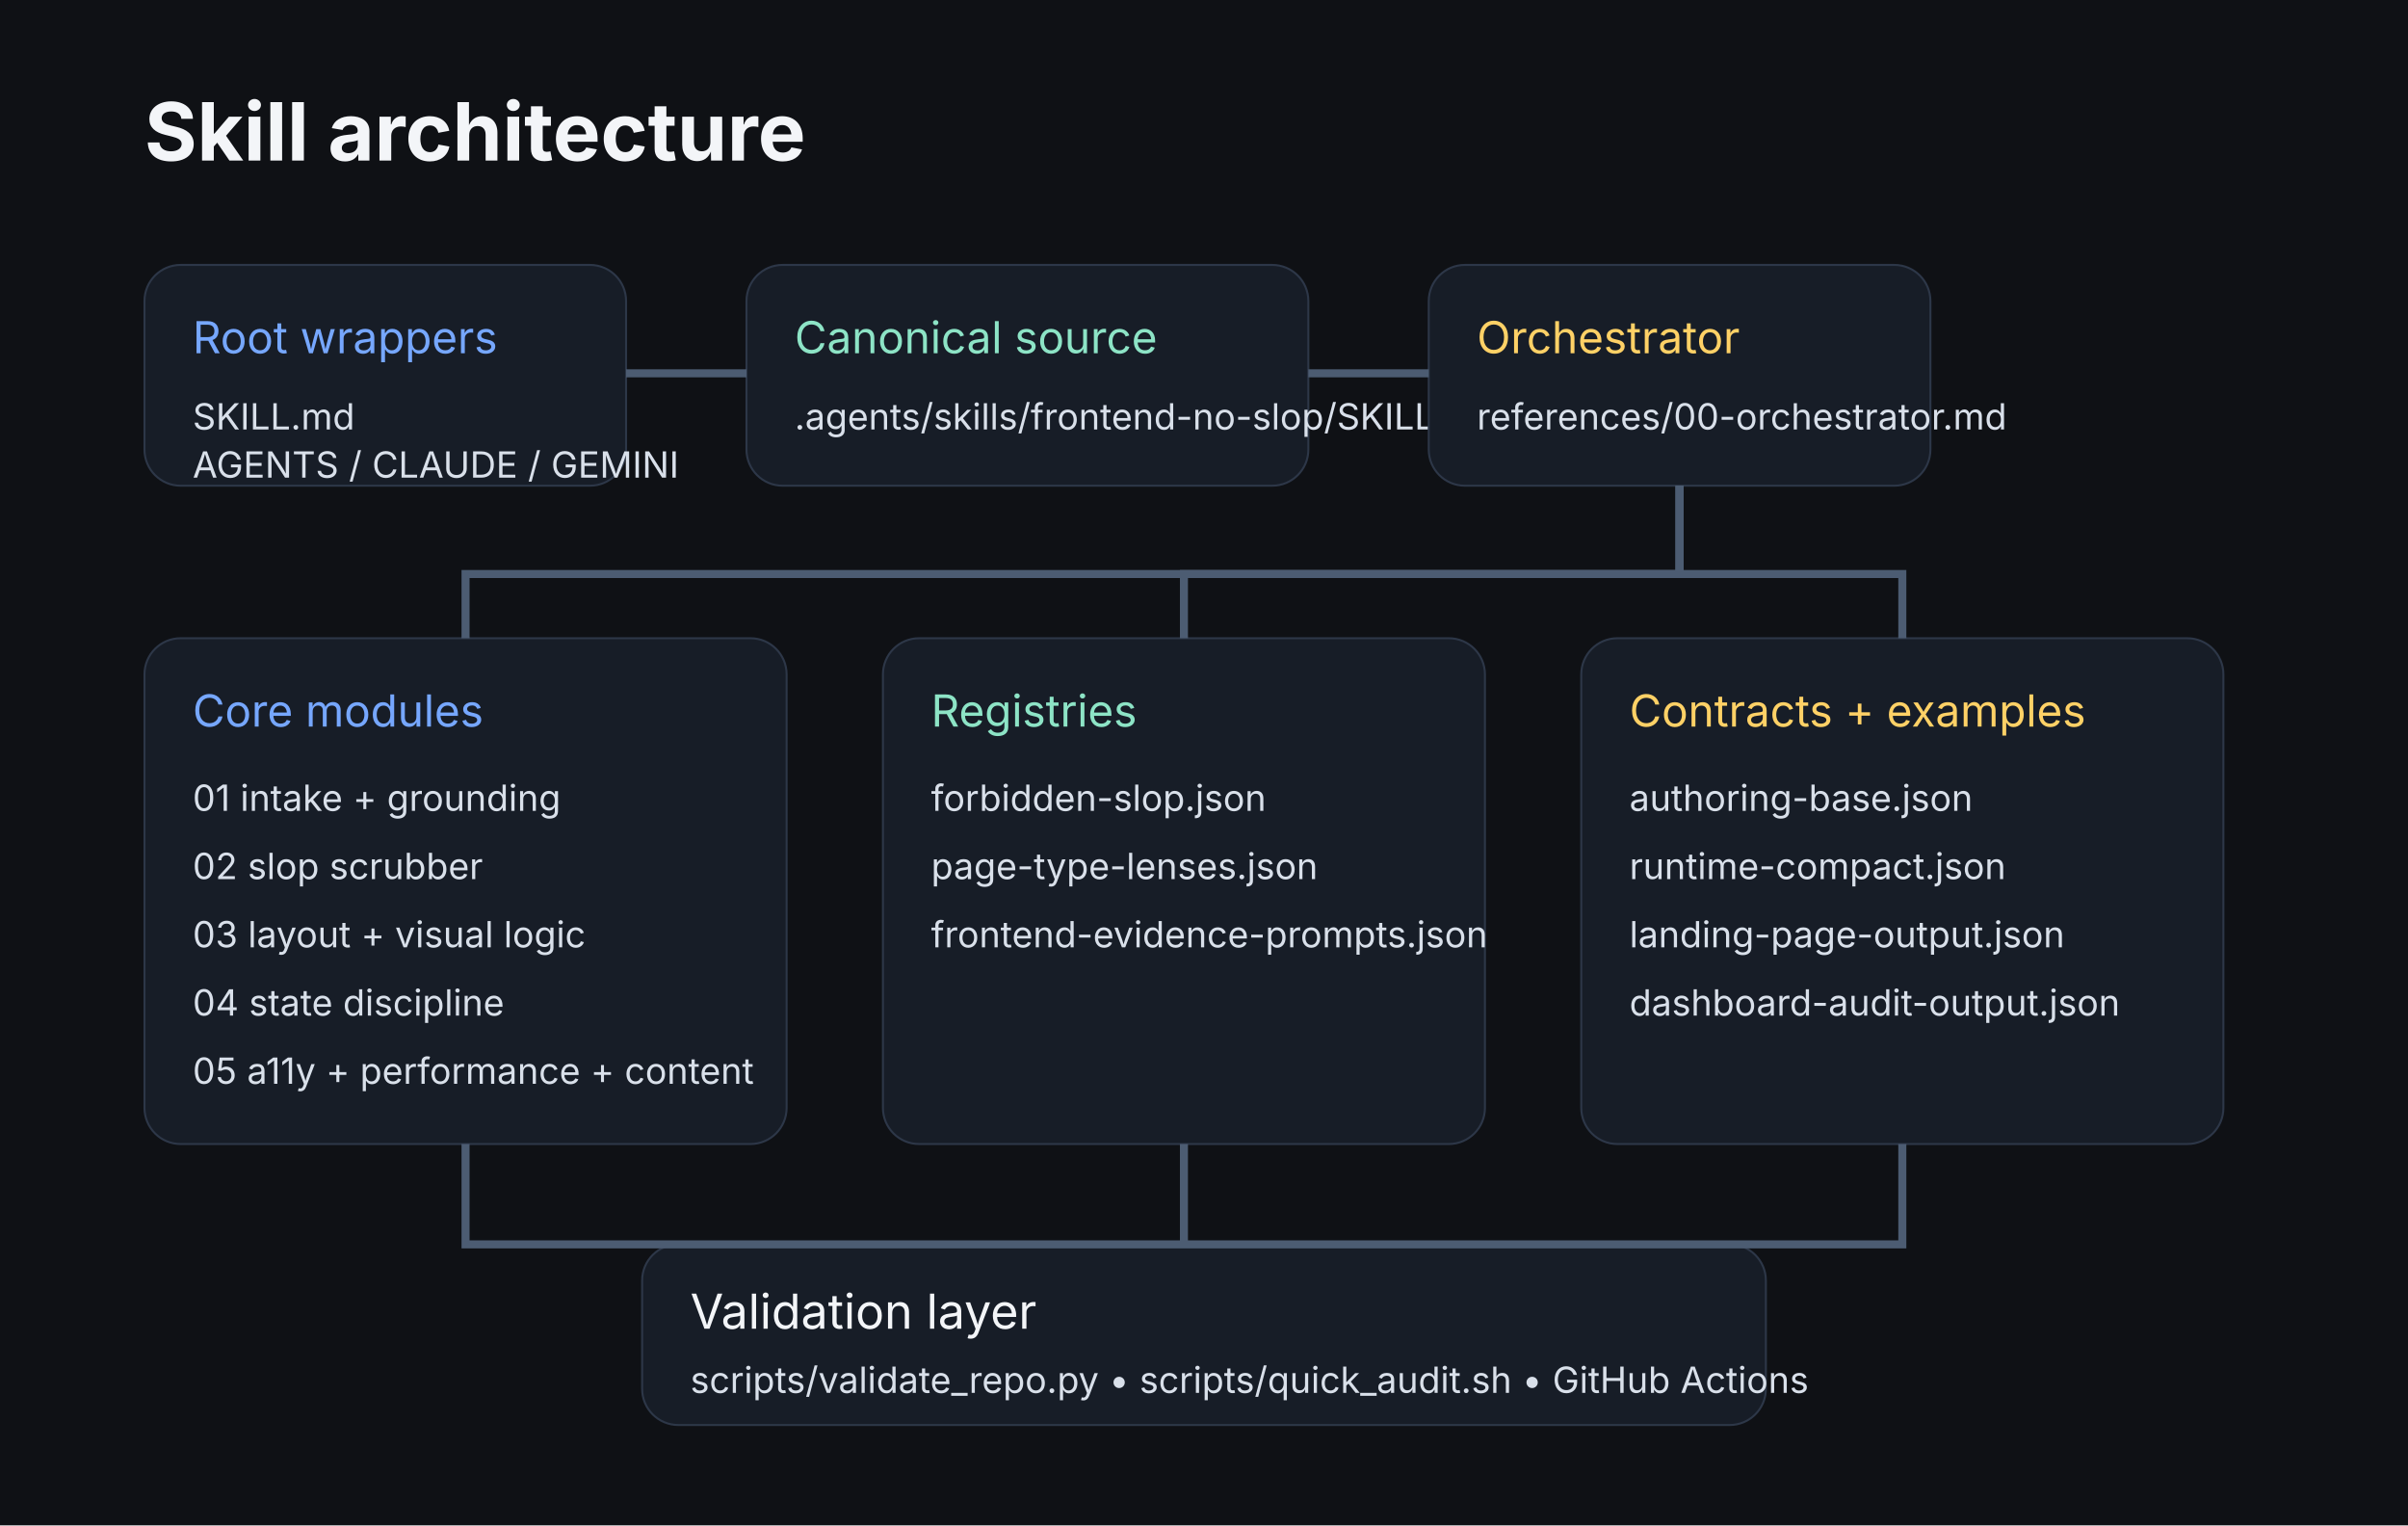
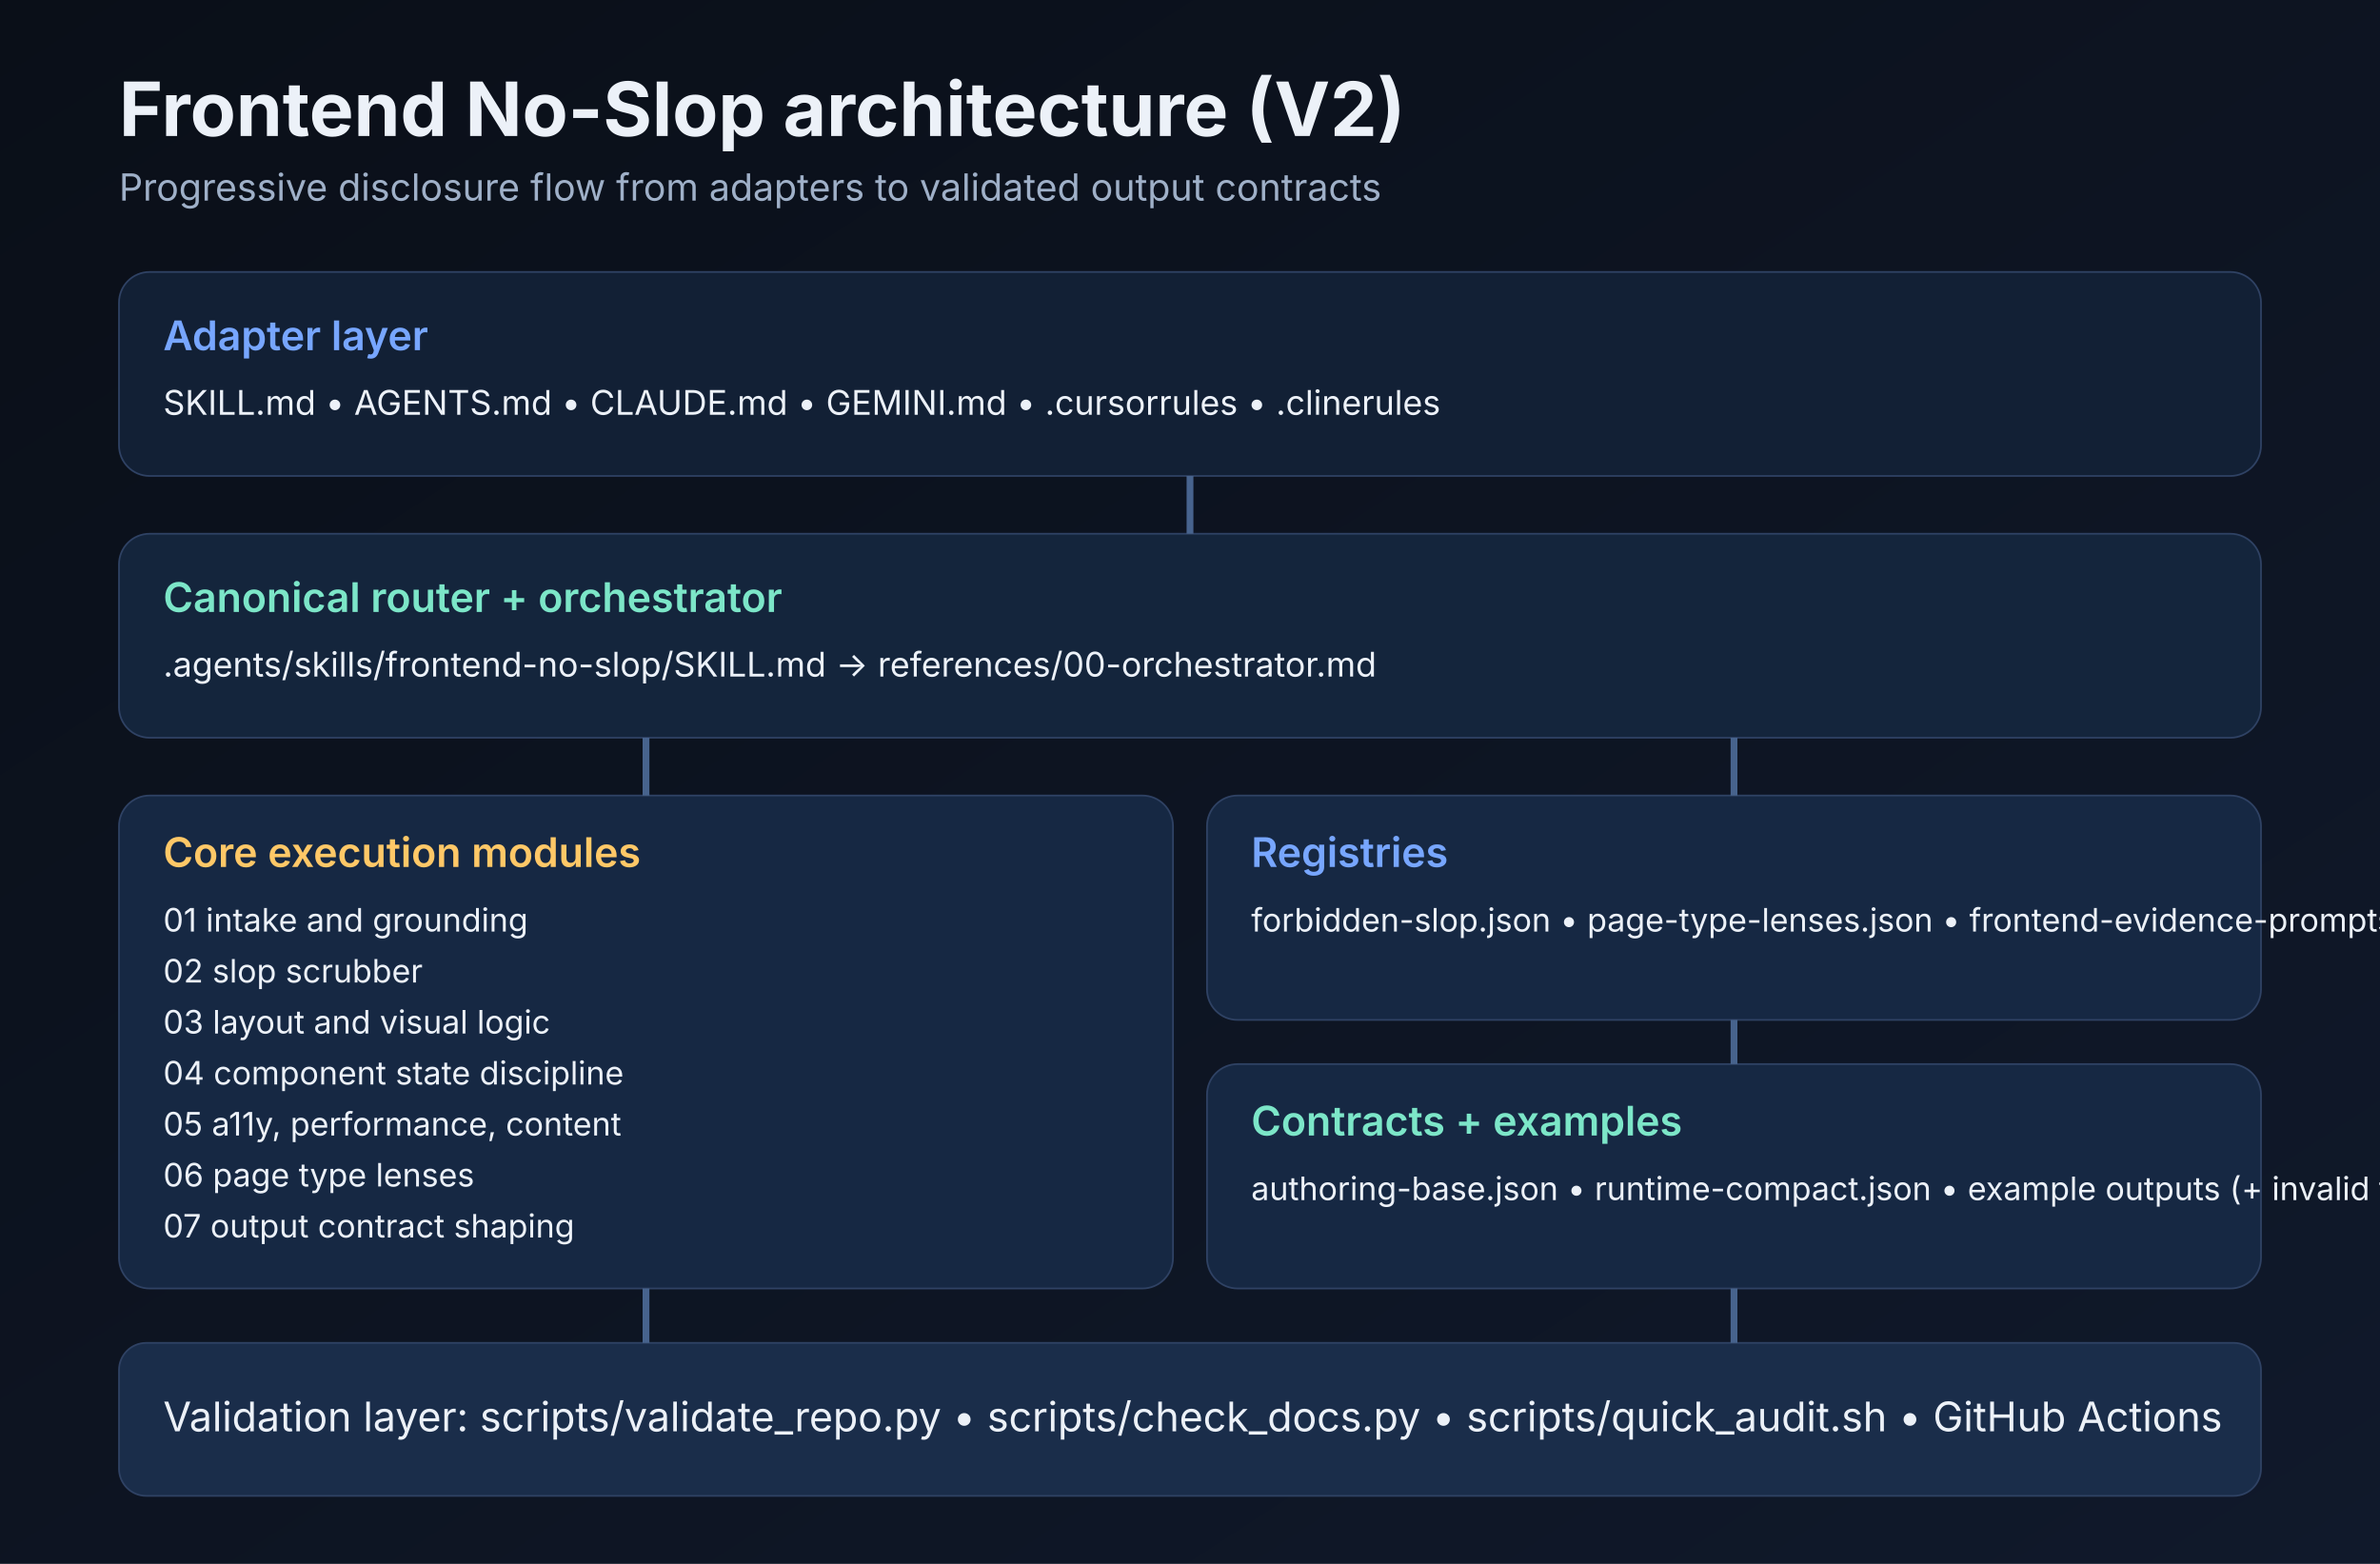
- <svg xmlns="http://www.w3.org/2000/svg" width="1200" height="760" viewBox="0 0 1200 760" role="img" aria-labelledby="title desc">
-   <rect width="1200" height="760" fill="#0f1115" />
-   <text x="72" y="80" fill="#f3f5f8" font-size="40" font-family="Inter, Arial, sans-serif" font-weight="700">Skill architecture</text>
+ <svg xmlns="http://www.w3.org/2000/svg" width="1400" height="920" viewBox="0 0 1400 920" role="img" aria-labelledby="title desc">
+   <defs>
+     <linearGradient id="bg" x1="0" x2="1" y1="0" y2="1">
+       <stop offset="0%" stop-color="#0a0f18" />
+       <stop offset="100%" stop-color="#10192b" />
+     </linearGradient>
+   </defs>
+   <rect width="1400" height="920" fill="url(#bg)" />
  <g font-family="Inter, Arial, sans-serif">
-     <rect x="72" y="132" width="240" height="110" rx="18" fill="#171d27" stroke="#2d3748" />
-     <text x="96" y="176" fill="#76a7ff" font-size="22">Root wrappers</text>
-     <text x="96" y="214" fill="#d9e0ea" font-size="18">SKILL.md</text>
-     <text x="96" y="238" fill="#d9e0ea" font-size="18">AGENTS / CLAUDE / GEMINI</text>
-     <rect x="372" y="132" width="280" height="110" rx="18" fill="#171d27" stroke="#2d3748" />
-     <text x="396" y="176" fill="#8de4c6" font-size="22">Canonical source</text>
-     <text x="396" y="214" fill="#d9e0ea" font-size="18">.agents/skills/frontend-no-slop/SKILL.md</text>
-     <rect x="712" y="132" width="250" height="110" rx="18" fill="#171d27" stroke="#2d3748" />
-     <text x="736" y="176" fill="#ffd166" font-size="22">Orchestrator</text>
-     <text x="736" y="214" fill="#d9e0ea" font-size="18">references/00-orchestrator.md</text>
-     <rect x="72" y="318" width="320" height="252" rx="18" fill="#171d27" stroke="#2d3748" />
-     <text x="96" y="362" fill="#76a7ff" font-size="22">Core modules</text>
-     <text x="96" y="404" fill="#d9e0ea" font-size="18">01 intake + grounding</text>
-     <text x="96" y="438" fill="#d9e0ea" font-size="18">02 slop scrubber</text>
-     <text x="96" y="472" fill="#d9e0ea" font-size="18">03 layout + visual logic</text>
-     <text x="96" y="506" fill="#d9e0ea" font-size="18">04 state discipline</text>
-     <text x="96" y="540" fill="#d9e0ea" font-size="18">05 a11y + performance + content</text>
-     <rect x="440" y="318" width="300" height="252" rx="18" fill="#171d27" stroke="#2d3748" />
-     <text x="464" y="362" fill="#8de4c6" font-size="22">Registries</text>
-     <text x="464" y="404" fill="#d9e0ea" font-size="18">forbidden-slop.json</text>
-     <text x="464" y="438" fill="#d9e0ea" font-size="18">page-type-lenses.json</text>
-     <text x="464" y="472" fill="#d9e0ea" font-size="18">frontend-evidence-prompts.json</text>
-     <rect x="788" y="318" width="320" height="252" rx="18" fill="#171d27" stroke="#2d3748" />
-     <text x="812" y="362" fill="#ffd166" font-size="22">Contracts + examples</text>
-     <text x="812" y="404" fill="#d9e0ea" font-size="18">authoring-base.json</text>
-     <text x="812" y="438" fill="#d9e0ea" font-size="18">runtime-compact.json</text>
-     <text x="812" y="472" fill="#d9e0ea" font-size="18">landing-page-output.json</text>
-     <text x="812" y="506" fill="#d9e0ea" font-size="18">dashboard-audit-output.json</text>
-     <rect x="320" y="620" width="560" height="90" rx="18" fill="#171d27" stroke="#2d3748" />
-     <text x="344" y="662" fill="#f3f5f8" font-size="24">Validation layer</text>
-     <text x="344" y="694" fill="#d9e0ea" font-size="18">scripts/validate_repo.py • scripts/quick_audit.sh • GitHub Actions</text>
-     <path d="M312 186H372" stroke="#4c5c72" stroke-width="4" />
-     <path d="M652 186H712" stroke="#4c5c72" stroke-width="4" />
-     <path d="M837 242V286H232V318" stroke="#4c5c72" stroke-width="4" fill="none" />
-     <path d="M837 242V286H590V318" stroke="#4c5c72" stroke-width="4" fill="none" />
-     <path d="M837 242V286H948V318" stroke="#4c5c72" stroke-width="4" fill="none" />
-     <path d="M232 570V620H600" stroke="#4c5c72" stroke-width="4" fill="none" />
-     <path d="M590 570V620" stroke="#4c5c72" stroke-width="4" fill="none" />
-     <path d="M948 570V620H600" stroke="#4c5c72" stroke-width="4" fill="none" />
+     <text x="70" y="80" fill="#ecf1f8" font-size="44" font-weight="700">Frontend No-Slop architecture (V2)</text>
+     <text x="70" y="118" fill="#9fb0c8" font-size="22">Progressive disclosure flow from adapters to validated output contracts</text>
+     <rect x="70" y="160" width="1260" height="120" rx="18" fill="#122035" stroke="#2f4264" />
+     <text x="96" y="206" fill="#77a6ff" font-size="24" font-weight="600">Adapter layer</text>
+     <text x="96" y="244" fill="#ecf1f8" font-size="20">SKILL.md • AGENTS.md • CLAUDE.md • GEMINI.md • .cursorrules • .clinerules</text>
+     <rect x="70" y="314" width="1260" height="120" rx="18" fill="#14253c" stroke="#2f4264" />
+     <text x="96" y="360" fill="#7ce6c8" font-size="24" font-weight="600">Canonical router + orchestrator</text>
+     <text x="96" y="398" fill="#ecf1f8" font-size="20">.agents/skills/frontend-no-slop/SKILL.md → references/00-orchestrator.md</text>
+     <rect x="70" y="468" width="620" height="290" rx="18" fill="#162843" stroke="#2f4264" />
+     <text x="96" y="510" fill="#ffc867" font-size="24" font-weight="600">Core execution modules</text>
+     <text x="96" y="548" fill="#ecf1f8" font-size="19">01 intake and grounding</text>
+     <text x="96" y="578" fill="#ecf1f8" font-size="19">02 slop scrubber</text>
+     <text x="96" y="608" fill="#ecf1f8" font-size="19">03 layout and visual logic</text>
+     <text x="96" y="638" fill="#ecf1f8" font-size="19">04 component state discipline</text>
+     <text x="96" y="668" fill="#ecf1f8" font-size="19">05 a11y, performance, content</text>
+     <text x="96" y="698" fill="#ecf1f8" font-size="19">06 page type lenses</text>
+     <text x="96" y="728" fill="#ecf1f8" font-size="19">07 output contract shaping</text>
+     <rect x="710" y="468" width="620" height="132" rx="18" fill="#162843" stroke="#2f4264" />
+     <text x="736" y="510" fill="#77a6ff" font-size="24" font-weight="600">Registries</text>
+     <text x="736" y="548" fill="#ecf1f8" font-size="19">forbidden-slop.json • page-type-lenses.json • frontend-evidence-prompts.json</text>
+     <rect x="710" y="626" width="620" height="132" rx="18" fill="#162843" stroke="#2f4264" />
+     <text x="736" y="668" fill="#7ce6c8" font-size="24" font-weight="600">Contracts + examples</text>
+     <text x="736" y="706" fill="#ecf1f8" font-size="19">authoring-base.json • runtime-compact.json • example outputs (+ invalid fixtures)</text>
+     <rect x="70" y="790" width="1260" height="90" rx="16" fill="#1a2d4a" stroke="#2f4264" />
+     <text x="96" y="842" fill="#ecf1f8" font-size="24">Validation layer: scripts/validate_repo.py • scripts/check_docs.py • scripts/quick_audit.sh • GitHub Actions</text>
+     <path d="M700 280V314" stroke="#47638d" stroke-width="4" />
+     <path d="M380 434V468" stroke="#47638d" stroke-width="4" />
+     <path d="M1020 434V468" stroke="#47638d" stroke-width="4" />
+     <path d="M1020 600V626" stroke="#47638d" stroke-width="4" />
+     <path d="M380 758V790" stroke="#47638d" stroke-width="4" />
+     <path d="M1020 758V790" stroke="#47638d" stroke-width="4" />
  </g>
</svg>
